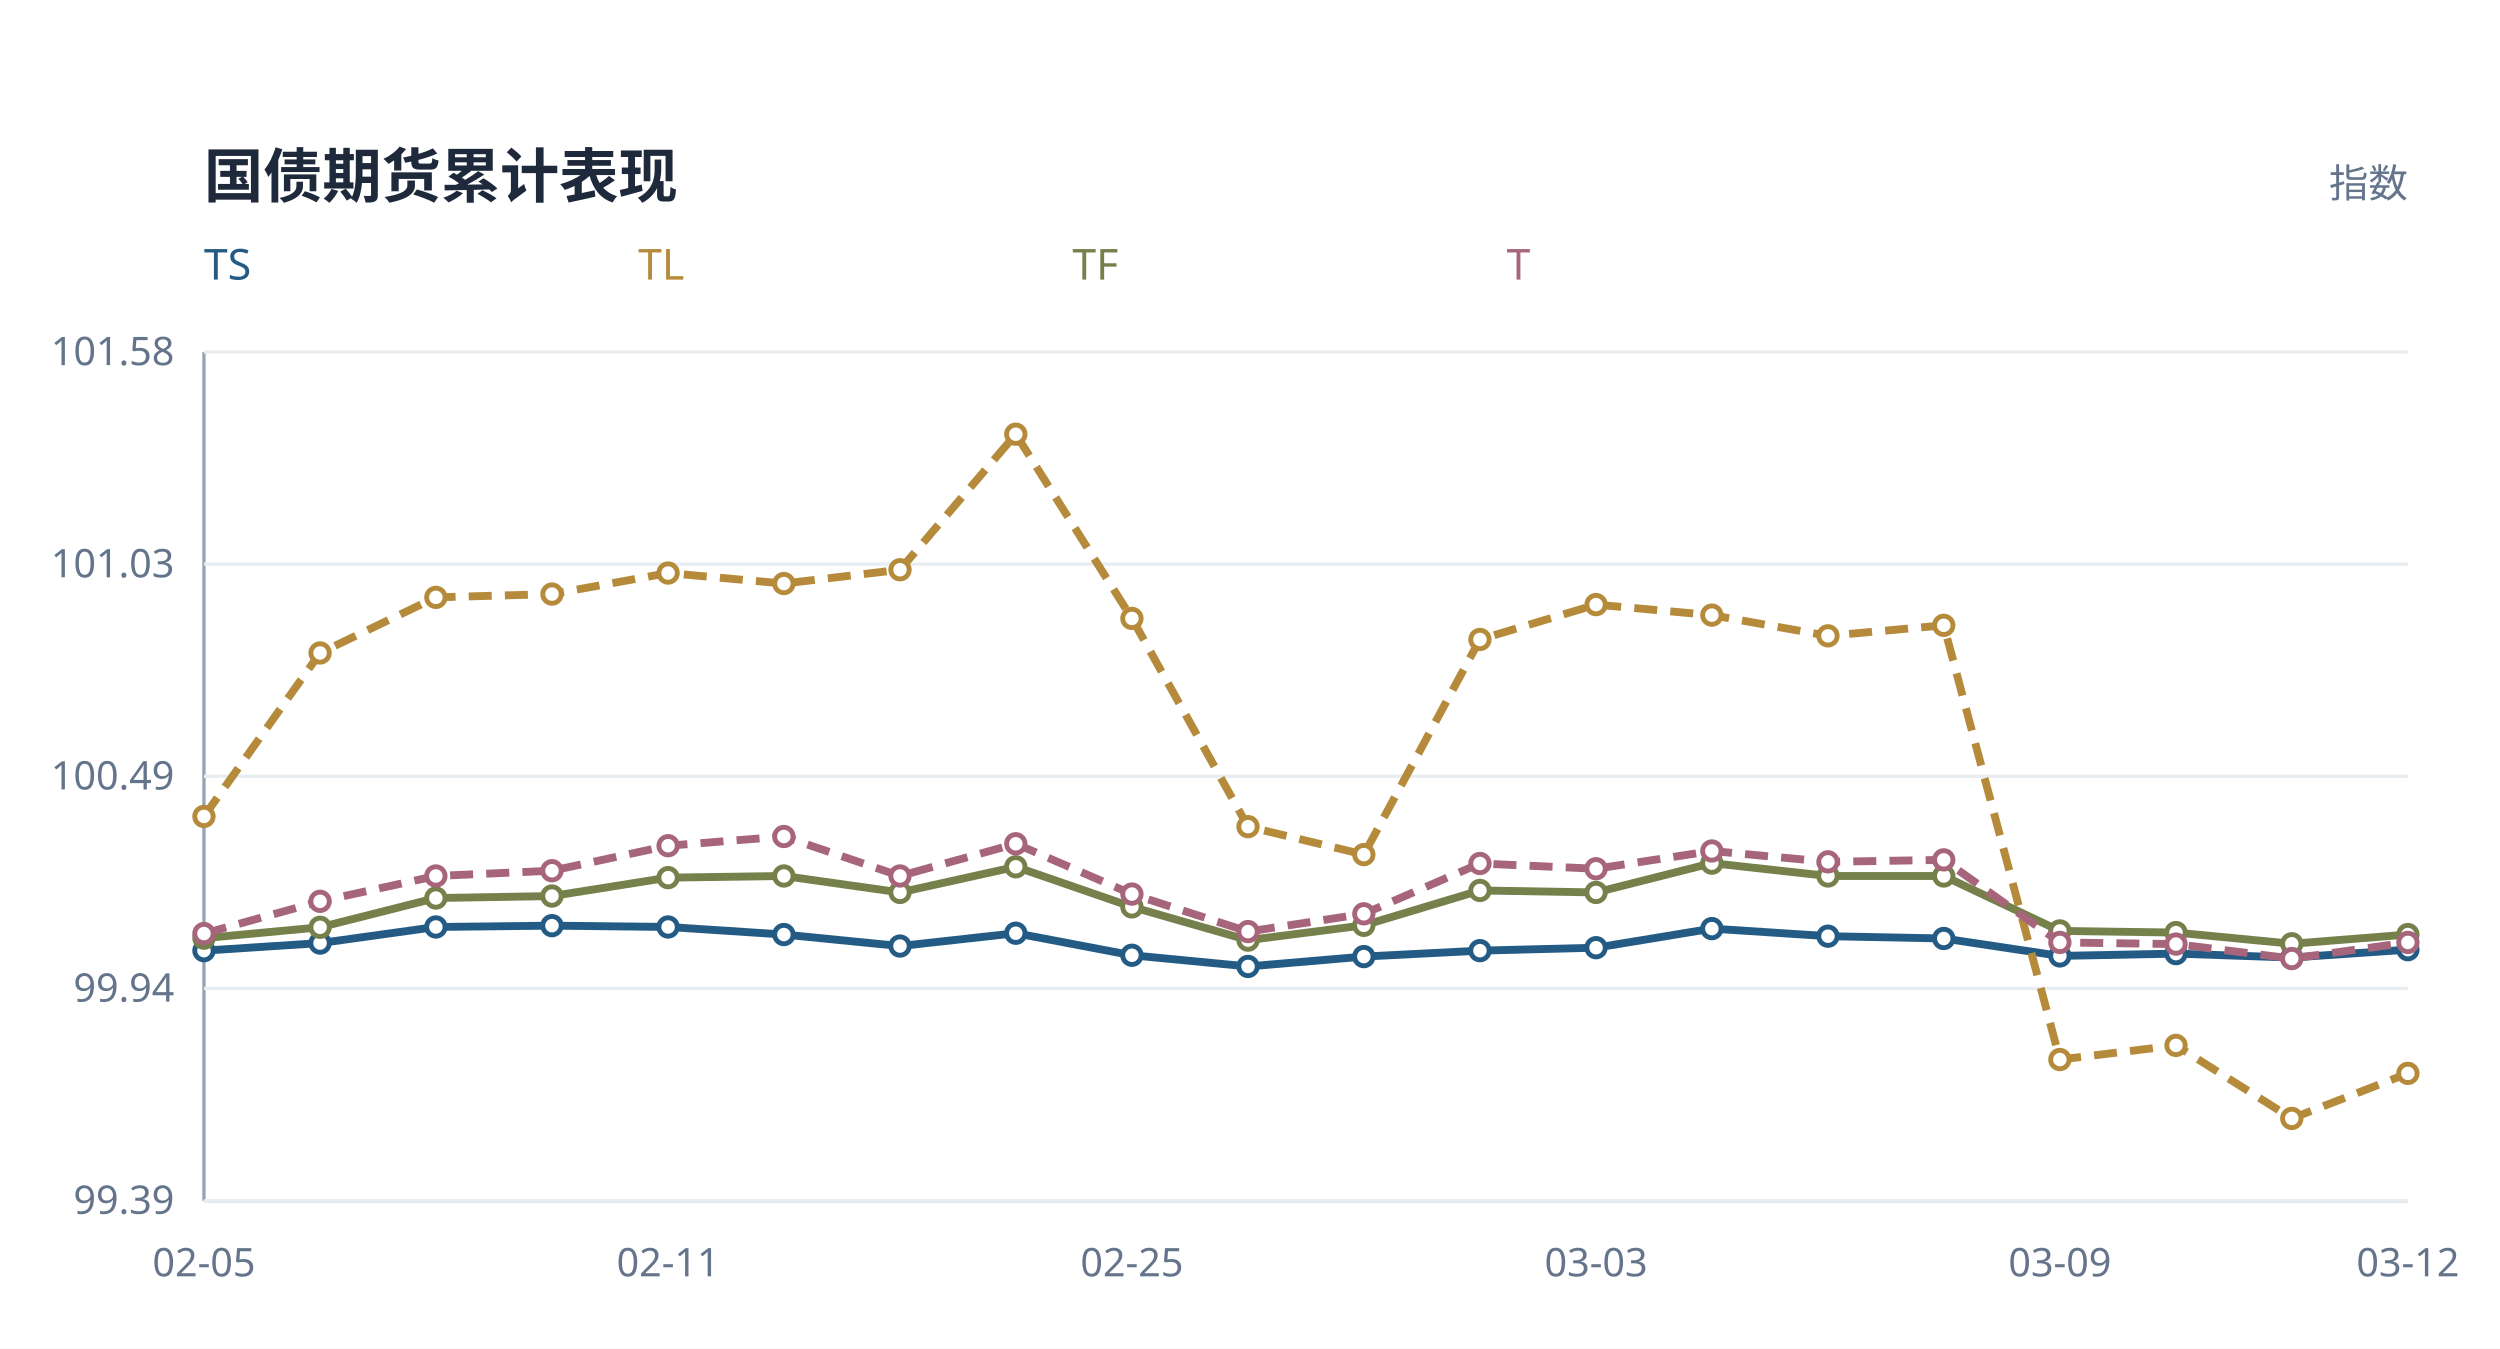
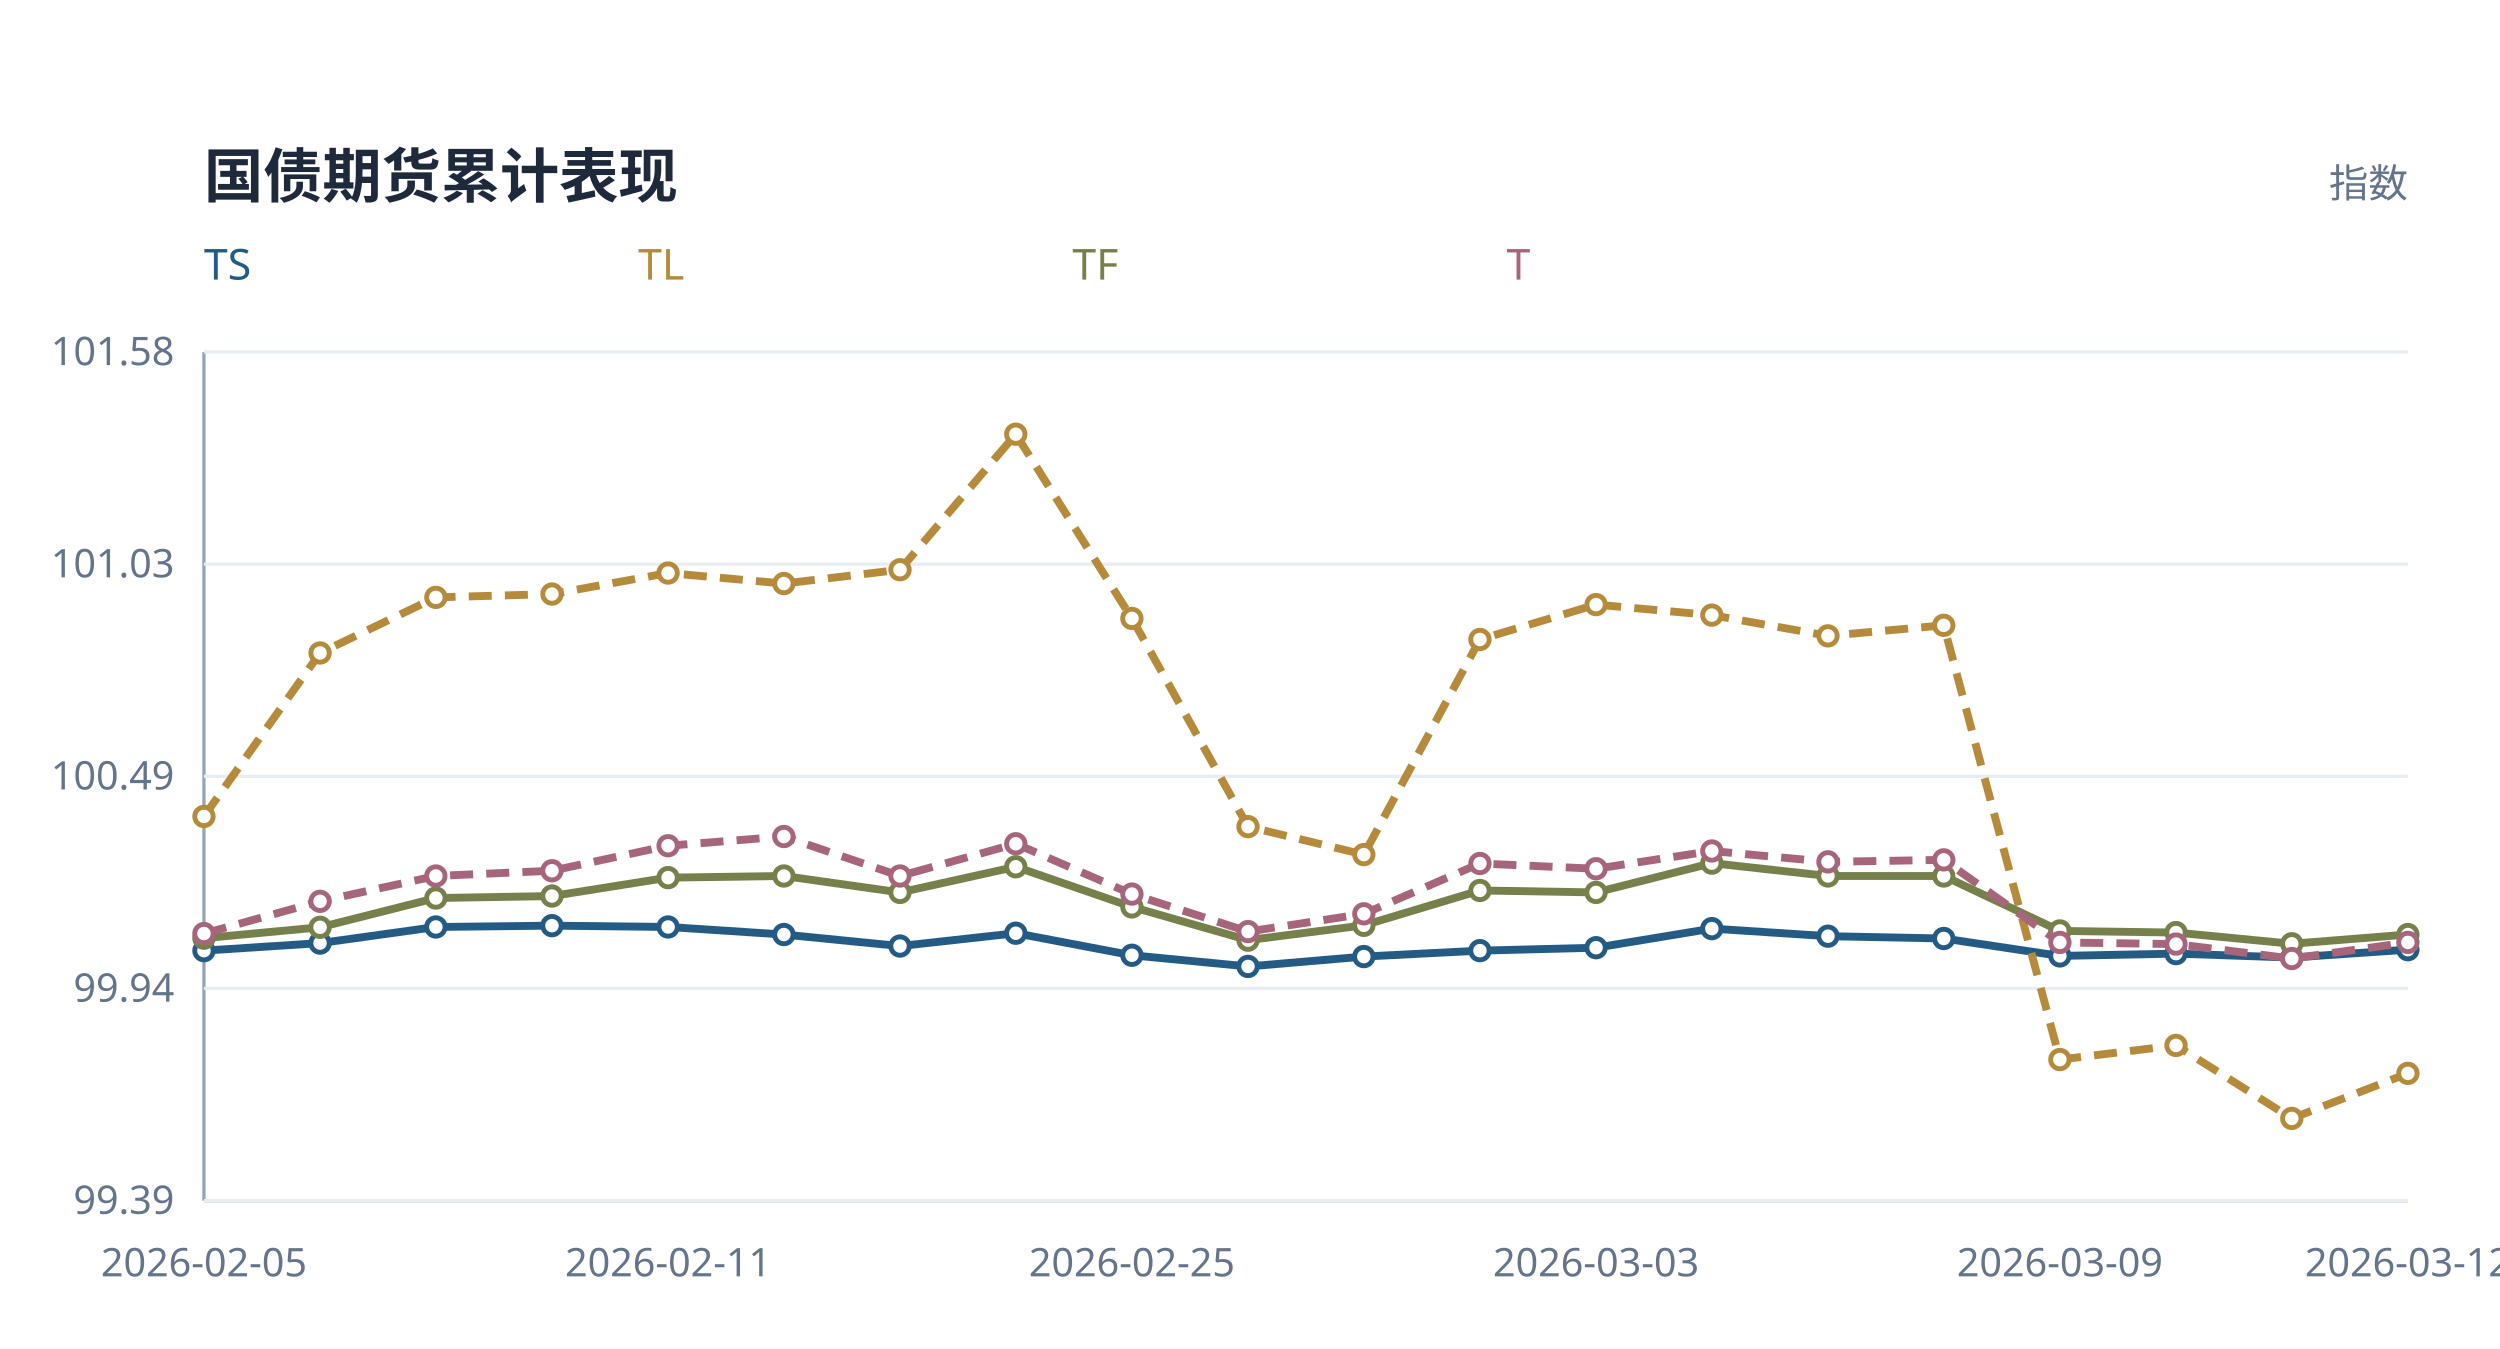
<svg xmlns="http://www.w3.org/2000/svg" width="760" height="410" viewBox="0 0 760 410">
  <rect width="100%" height="100%" fill="white" />
  <text x="62" y="60" font-family="sans-serif" fill="#1e293b" font-size="18" font-weight="600">国债期货累计表现</text>
  <line x1="62" y1="107" x2="62" y2="365" stroke="#94a3b8" />
  <line x1="62" y1="365" x2="732" y2="365" stroke="#94a3b8" />
  <line x1="62" y1="365.0" x2="732" y2="365.0" stroke="#e8edf2" />
  <text x="53" y="369.0" text-anchor="end" font-family="sans-serif" fill="#64748b" font-size="12">99.39</text>
  <line x1="62" y1="300.5" x2="732" y2="300.5" stroke="#e8edf2" />
  <text x="53" y="304.5" text-anchor="end" font-family="sans-serif" fill="#64748b" font-size="12">99.94</text>
  <line x1="62" y1="236.0" x2="732" y2="236.0" stroke="#e8edf2" />
  <text x="53" y="240.0" text-anchor="end" font-family="sans-serif" fill="#64748b" font-size="12">100.49</text>
  <line x1="62" y1="171.5" x2="732" y2="171.5" stroke="#e8edf2" />
  <text x="53" y="175.5" text-anchor="end" font-family="sans-serif" fill="#64748b" font-size="12">101.03</text>
  <line x1="62" y1="107.0" x2="732" y2="107.0" stroke="#e8edf2" />
  <text x="53" y="111.0" text-anchor="end" font-family="sans-serif" fill="#64748b" font-size="12">101.58</text>
  <text x="732" y="60" text-anchor="end" font-family="sans-serif" fill="#64748b" font-size="12">指数</text>
  <polyline points="62.0,289.0 97.3,286.7 132.5,281.8 167.8,281.4 203.1,281.8 238.3,284.1 273.6,287.6 308.8,283.7 344.1,290.4 379.4,293.8 414.6,290.8 449.9,289.0 485.2,288.1 520.4,282.3 555.7,284.6 590.9,285.3 626.2,290.6 661.5,289.9 696.7,291.1 732.0,288.7" fill="none" stroke="#245b85" stroke-width="2.4" />
  <circle cx="62.0" cy="289.0" r="2.8" fill="white" stroke="#245b85" stroke-width="1.5" />
  <circle cx="97.3" cy="286.7" r="2.8" fill="white" stroke="#245b85" stroke-width="1.5" />
  <circle cx="132.5" cy="281.8" r="2.8" fill="white" stroke="#245b85" stroke-width="1.5" />
  <circle cx="167.8" cy="281.4" r="2.8" fill="white" stroke="#245b85" stroke-width="1.5" />
  <circle cx="203.1" cy="281.8" r="2.8" fill="white" stroke="#245b85" stroke-width="1.5" />
  <circle cx="238.3" cy="284.1" r="2.8" fill="white" stroke="#245b85" stroke-width="1.5" />
  <circle cx="273.6" cy="287.6" r="2.8" fill="white" stroke="#245b85" stroke-width="1.5" />
  <circle cx="308.8" cy="283.7" r="2.8" fill="white" stroke="#245b85" stroke-width="1.5" />
  <circle cx="344.1" cy="290.4" r="2.8" fill="white" stroke="#245b85" stroke-width="1.5" />
  <circle cx="379.4" cy="293.8" r="2.8" fill="white" stroke="#245b85" stroke-width="1.5" />
  <circle cx="414.6" cy="290.8" r="2.8" fill="white" stroke="#245b85" stroke-width="1.5" />
  <circle cx="449.9" cy="289.0" r="2.8" fill="white" stroke="#245b85" stroke-width="1.5" />
  <circle cx="485.2" cy="288.1" r="2.8" fill="white" stroke="#245b85" stroke-width="1.5" />
  <circle cx="520.4" cy="282.3" r="2.8" fill="white" stroke="#245b85" stroke-width="1.5" />
  <circle cx="555.7" cy="284.6" r="2.8" fill="white" stroke="#245b85" stroke-width="1.5" />
  <circle cx="590.9" cy="285.3" r="2.8" fill="white" stroke="#245b85" stroke-width="1.5" />
  <circle cx="626.2" cy="290.6" r="2.8" fill="white" stroke="#245b85" stroke-width="1.5" />
  <circle cx="661.5" cy="289.9" r="2.8" fill="white" stroke="#245b85" stroke-width="1.5" />
  <circle cx="696.7" cy="291.1" r="2.8" fill="white" stroke="#245b85" stroke-width="1.5" />
  <circle cx="732.0" cy="288.7" r="2.8" fill="white" stroke="#245b85" stroke-width="1.5" />
  <text x="62" y="85" font-family="sans-serif" font-size="13" fill="#245b85">TS</text>
  <polyline points="62.0,248.2 97.3,198.5 132.5,181.6 167.8,180.6 203.1,174.2 238.3,177.4 273.6,173.2 308.8,132.0 344.1,188.0 379.4,251.3 414.6,259.8 449.9,194.4 485.2,183.8 520.4,187.0 555.7,193.3 590.9,190.1 626.2,322.1 661.5,317.8 696.7,340.0 732.0,326.3" fill="none" stroke="#b58b3b" stroke-width="2.4" stroke-dasharray="7 4" />
  <circle cx="62.0" cy="248.2" r="2.8" fill="white" stroke="#b58b3b" stroke-width="1.5" />
  <circle cx="97.3" cy="198.5" r="2.8" fill="white" stroke="#b58b3b" stroke-width="1.5" />
  <circle cx="132.5" cy="181.6" r="2.8" fill="white" stroke="#b58b3b" stroke-width="1.5" />
  <circle cx="167.8" cy="180.6" r="2.8" fill="white" stroke="#b58b3b" stroke-width="1.5" />
  <circle cx="203.1" cy="174.2" r="2.8" fill="white" stroke="#b58b3b" stroke-width="1.5" />
  <circle cx="238.3" cy="177.4" r="2.8" fill="white" stroke="#b58b3b" stroke-width="1.5" />
  <circle cx="273.6" cy="173.2" r="2.8" fill="white" stroke="#b58b3b" stroke-width="1.5" />
  <circle cx="308.8" cy="132.0" r="2.8" fill="white" stroke="#b58b3b" stroke-width="1.5" />
  <circle cx="344.1" cy="188.0" r="2.8" fill="white" stroke="#b58b3b" stroke-width="1.5" />
  <circle cx="379.4" cy="251.3" r="2.8" fill="white" stroke="#b58b3b" stroke-width="1.5" />
  <circle cx="414.6" cy="259.8" r="2.8" fill="white" stroke="#b58b3b" stroke-width="1.5" />
  <circle cx="449.9" cy="194.4" r="2.8" fill="white" stroke="#b58b3b" stroke-width="1.5" />
  <circle cx="485.2" cy="183.8" r="2.8" fill="white" stroke="#b58b3b" stroke-width="1.5" />
  <circle cx="520.4" cy="187.0" r="2.8" fill="white" stroke="#b58b3b" stroke-width="1.5" />
  <circle cx="555.7" cy="193.3" r="2.8" fill="white" stroke="#b58b3b" stroke-width="1.5" />
  <circle cx="590.9" cy="190.1" r="2.8" fill="white" stroke="#b58b3b" stroke-width="1.5" />
  <circle cx="626.2" cy="322.1" r="2.8" fill="white" stroke="#b58b3b" stroke-width="1.5" />
  <circle cx="661.5" cy="317.8" r="2.8" fill="white" stroke="#b58b3b" stroke-width="1.5" />
  <circle cx="696.7" cy="340.0" r="2.8" fill="white" stroke="#b58b3b" stroke-width="1.5" />
  <circle cx="732.0" cy="326.3" r="2.8" fill="white" stroke="#b58b3b" stroke-width="1.5" />
  <text x="194" y="85" font-family="sans-serif" font-size="13" fill="#b58b3b">TL</text>
  <polyline points="62.0,285.2 97.3,281.9 132.5,273.0 167.8,272.4 203.1,266.8 238.3,266.3 273.6,271.3 308.8,263.5 344.1,275.7 379.4,285.8 414.6,281.3 449.9,270.7 485.2,271.3 520.4,262.4 555.7,266.3 590.9,266.3 626.2,283.0 661.5,283.5 696.7,286.9 732.0,284.1" fill="none" stroke="#75804b" stroke-width="2.4" />
  <circle cx="62.0" cy="285.2" r="2.8" fill="white" stroke="#75804b" stroke-width="1.5" />
  <circle cx="97.3" cy="281.9" r="2.8" fill="white" stroke="#75804b" stroke-width="1.5" />
  <circle cx="132.5" cy="273.0" r="2.8" fill="white" stroke="#75804b" stroke-width="1.5" />
  <circle cx="167.8" cy="272.4" r="2.8" fill="white" stroke="#75804b" stroke-width="1.5" />
  <circle cx="203.1" cy="266.8" r="2.8" fill="white" stroke="#75804b" stroke-width="1.5" />
  <circle cx="238.3" cy="266.3" r="2.8" fill="white" stroke="#75804b" stroke-width="1.5" />
  <circle cx="273.6" cy="271.3" r="2.8" fill="white" stroke="#75804b" stroke-width="1.5" />
  <circle cx="308.8" cy="263.5" r="2.8" fill="white" stroke="#75804b" stroke-width="1.5" />
  <circle cx="344.1" cy="275.7" r="2.8" fill="white" stroke="#75804b" stroke-width="1.5" />
  <circle cx="379.4" cy="285.8" r="2.8" fill="white" stroke="#75804b" stroke-width="1.5" />
  <circle cx="414.6" cy="281.3" r="2.8" fill="white" stroke="#75804b" stroke-width="1.5" />
  <circle cx="449.9" cy="270.7" r="2.8" fill="white" stroke="#75804b" stroke-width="1.5" />
  <circle cx="485.2" cy="271.3" r="2.8" fill="white" stroke="#75804b" stroke-width="1.5" />
  <circle cx="520.4" cy="262.4" r="2.8" fill="white" stroke="#75804b" stroke-width="1.5" />
  <circle cx="555.7" cy="266.3" r="2.8" fill="white" stroke="#75804b" stroke-width="1.5" />
  <circle cx="590.9" cy="266.3" r="2.8" fill="white" stroke="#75804b" stroke-width="1.5" />
  <circle cx="626.2" cy="283.0" r="2.8" fill="white" stroke="#75804b" stroke-width="1.5" />
  <circle cx="661.5" cy="283.5" r="2.8" fill="white" stroke="#75804b" stroke-width="1.5" />
  <circle cx="696.7" cy="286.9" r="2.8" fill="white" stroke="#75804b" stroke-width="1.5" />
  <circle cx="732.0" cy="284.1" r="2.8" fill="white" stroke="#75804b" stroke-width="1.5" />
  <text x="326" y="85" font-family="sans-serif" font-size="13" fill="#75804b">TF</text>
  <polyline points="62.0,283.8 97.3,274.0 132.5,266.3 167.8,264.7 203.1,257.1 238.3,254.3 273.6,266.3 308.8,256.5 344.1,271.8 379.4,283.2 414.6,277.8 449.9,262.5 485.2,264.1 520.4,258.7 555.7,262.0 590.9,261.4 626.2,286.5 661.5,287.0 696.7,291.4 732.0,286.5" fill="none" stroke="#a7657b" stroke-width="2.4" stroke-dasharray="7 4" />
  <circle cx="62.0" cy="283.8" r="2.8" fill="white" stroke="#a7657b" stroke-width="1.5" />
  <circle cx="97.3" cy="274.0" r="2.8" fill="white" stroke="#a7657b" stroke-width="1.5" />
  <circle cx="132.5" cy="266.3" r="2.8" fill="white" stroke="#a7657b" stroke-width="1.5" />
  <circle cx="167.8" cy="264.7" r="2.8" fill="white" stroke="#a7657b" stroke-width="1.5" />
  <circle cx="203.1" cy="257.1" r="2.8" fill="white" stroke="#a7657b" stroke-width="1.5" />
  <circle cx="238.3" cy="254.3" r="2.8" fill="white" stroke="#a7657b" stroke-width="1.5" />
  <circle cx="273.6" cy="266.3" r="2.8" fill="white" stroke="#a7657b" stroke-width="1.5" />
  <circle cx="308.8" cy="256.5" r="2.8" fill="white" stroke="#a7657b" stroke-width="1.5" />
  <circle cx="344.1" cy="271.8" r="2.8" fill="white" stroke="#a7657b" stroke-width="1.5" />
  <circle cx="379.4" cy="283.2" r="2.8" fill="white" stroke="#a7657b" stroke-width="1.5" />
  <circle cx="414.6" cy="277.8" r="2.8" fill="white" stroke="#a7657b" stroke-width="1.5" />
  <circle cx="449.9" cy="262.5" r="2.8" fill="white" stroke="#a7657b" stroke-width="1.5" />
  <circle cx="485.2" cy="264.1" r="2.8" fill="white" stroke="#a7657b" stroke-width="1.5" />
  <circle cx="520.4" cy="258.7" r="2.8" fill="white" stroke="#a7657b" stroke-width="1.5" />
  <circle cx="555.7" cy="262.0" r="2.8" fill="white" stroke="#a7657b" stroke-width="1.5" />
  <circle cx="590.9" cy="261.4" r="2.8" fill="white" stroke="#a7657b" stroke-width="1.5" />
  <circle cx="626.2" cy="286.5" r="2.8" fill="white" stroke="#a7657b" stroke-width="1.5" />
  <circle cx="661.5" cy="287.0" r="2.8" fill="white" stroke="#a7657b" stroke-width="1.5" />
  <circle cx="696.7" cy="291.4" r="2.8" fill="white" stroke="#a7657b" stroke-width="1.5" />
  <circle cx="732.0" cy="286.5" r="2.8" fill="white" stroke="#a7657b" stroke-width="1.5" />
  <text x="458" y="85" font-family="sans-serif" font-size="13" fill="#a7657b">T</text>
-   <text x="62.0" y="388" text-anchor="middle" font-family="sans-serif" fill="#64748b" font-size="12">02-05</text>
-   <text x="203.1" y="388" text-anchor="middle" font-family="sans-serif" fill="#64748b" font-size="12">02-11</text>
-   <text x="344.1" y="388" text-anchor="middle" font-family="sans-serif" fill="#64748b" font-size="12">02-25</text>
-   <text x="485.2" y="388" text-anchor="middle" font-family="sans-serif" fill="#64748b" font-size="12">03-03</text>
-   <text x="626.2" y="388" text-anchor="middle" font-family="sans-serif" fill="#64748b" font-size="12">03-09</text>
-   <text x="732.0" y="388" text-anchor="middle" font-family="sans-serif" fill="#64748b" font-size="12">03-12</text>
+   <text x="62.0" y="388" text-anchor="middle" font-family="sans-serif" fill="#64748b" font-size="12">2026-02-05</text>
+   <text x="203.1" y="388" text-anchor="middle" font-family="sans-serif" fill="#64748b" font-size="12">2026-02-11</text>
+   <text x="344.1" y="388" text-anchor="middle" font-family="sans-serif" fill="#64748b" font-size="12">2026-02-25</text>
+   <text x="485.2" y="388" text-anchor="middle" font-family="sans-serif" fill="#64748b" font-size="12">2026-03-03</text>
+   <text x="626.2" y="388" text-anchor="middle" font-family="sans-serif" fill="#64748b" font-size="12">2026-03-09</text>
+   <text x="732.0" y="388" text-anchor="middle" font-family="sans-serif" fill="#64748b" font-size="12">2026-03-12</text>
</svg>
